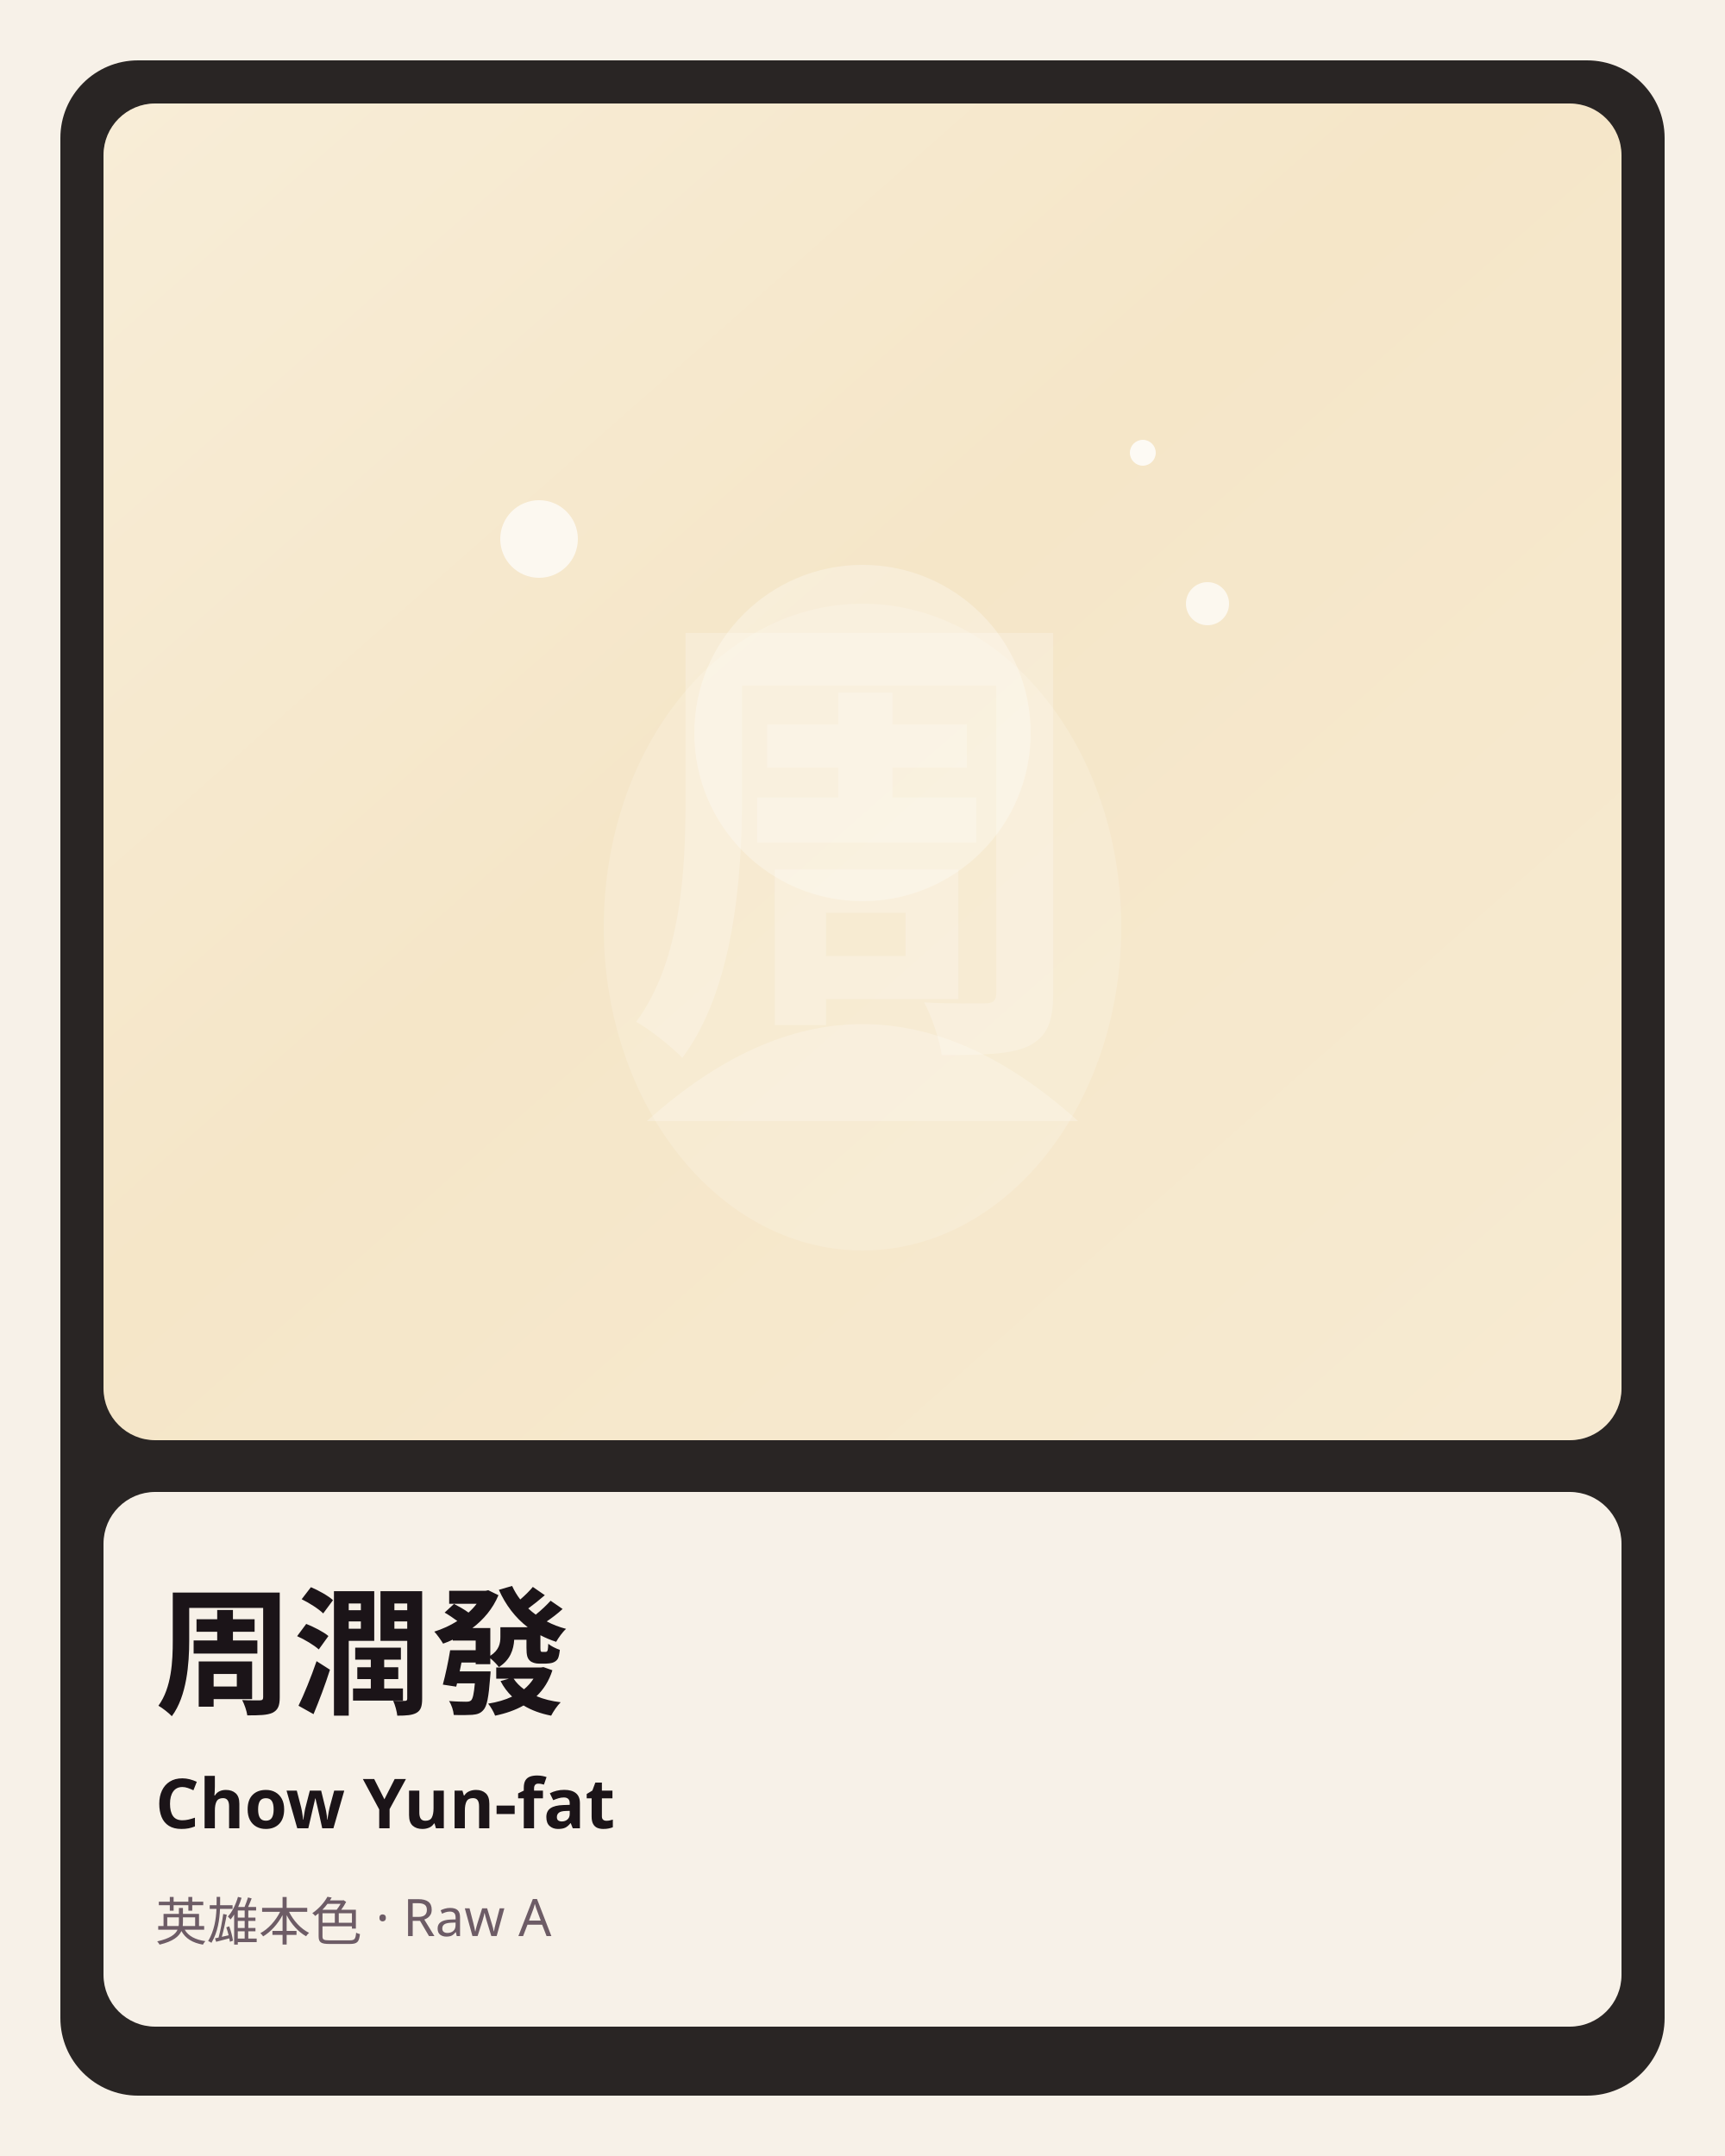
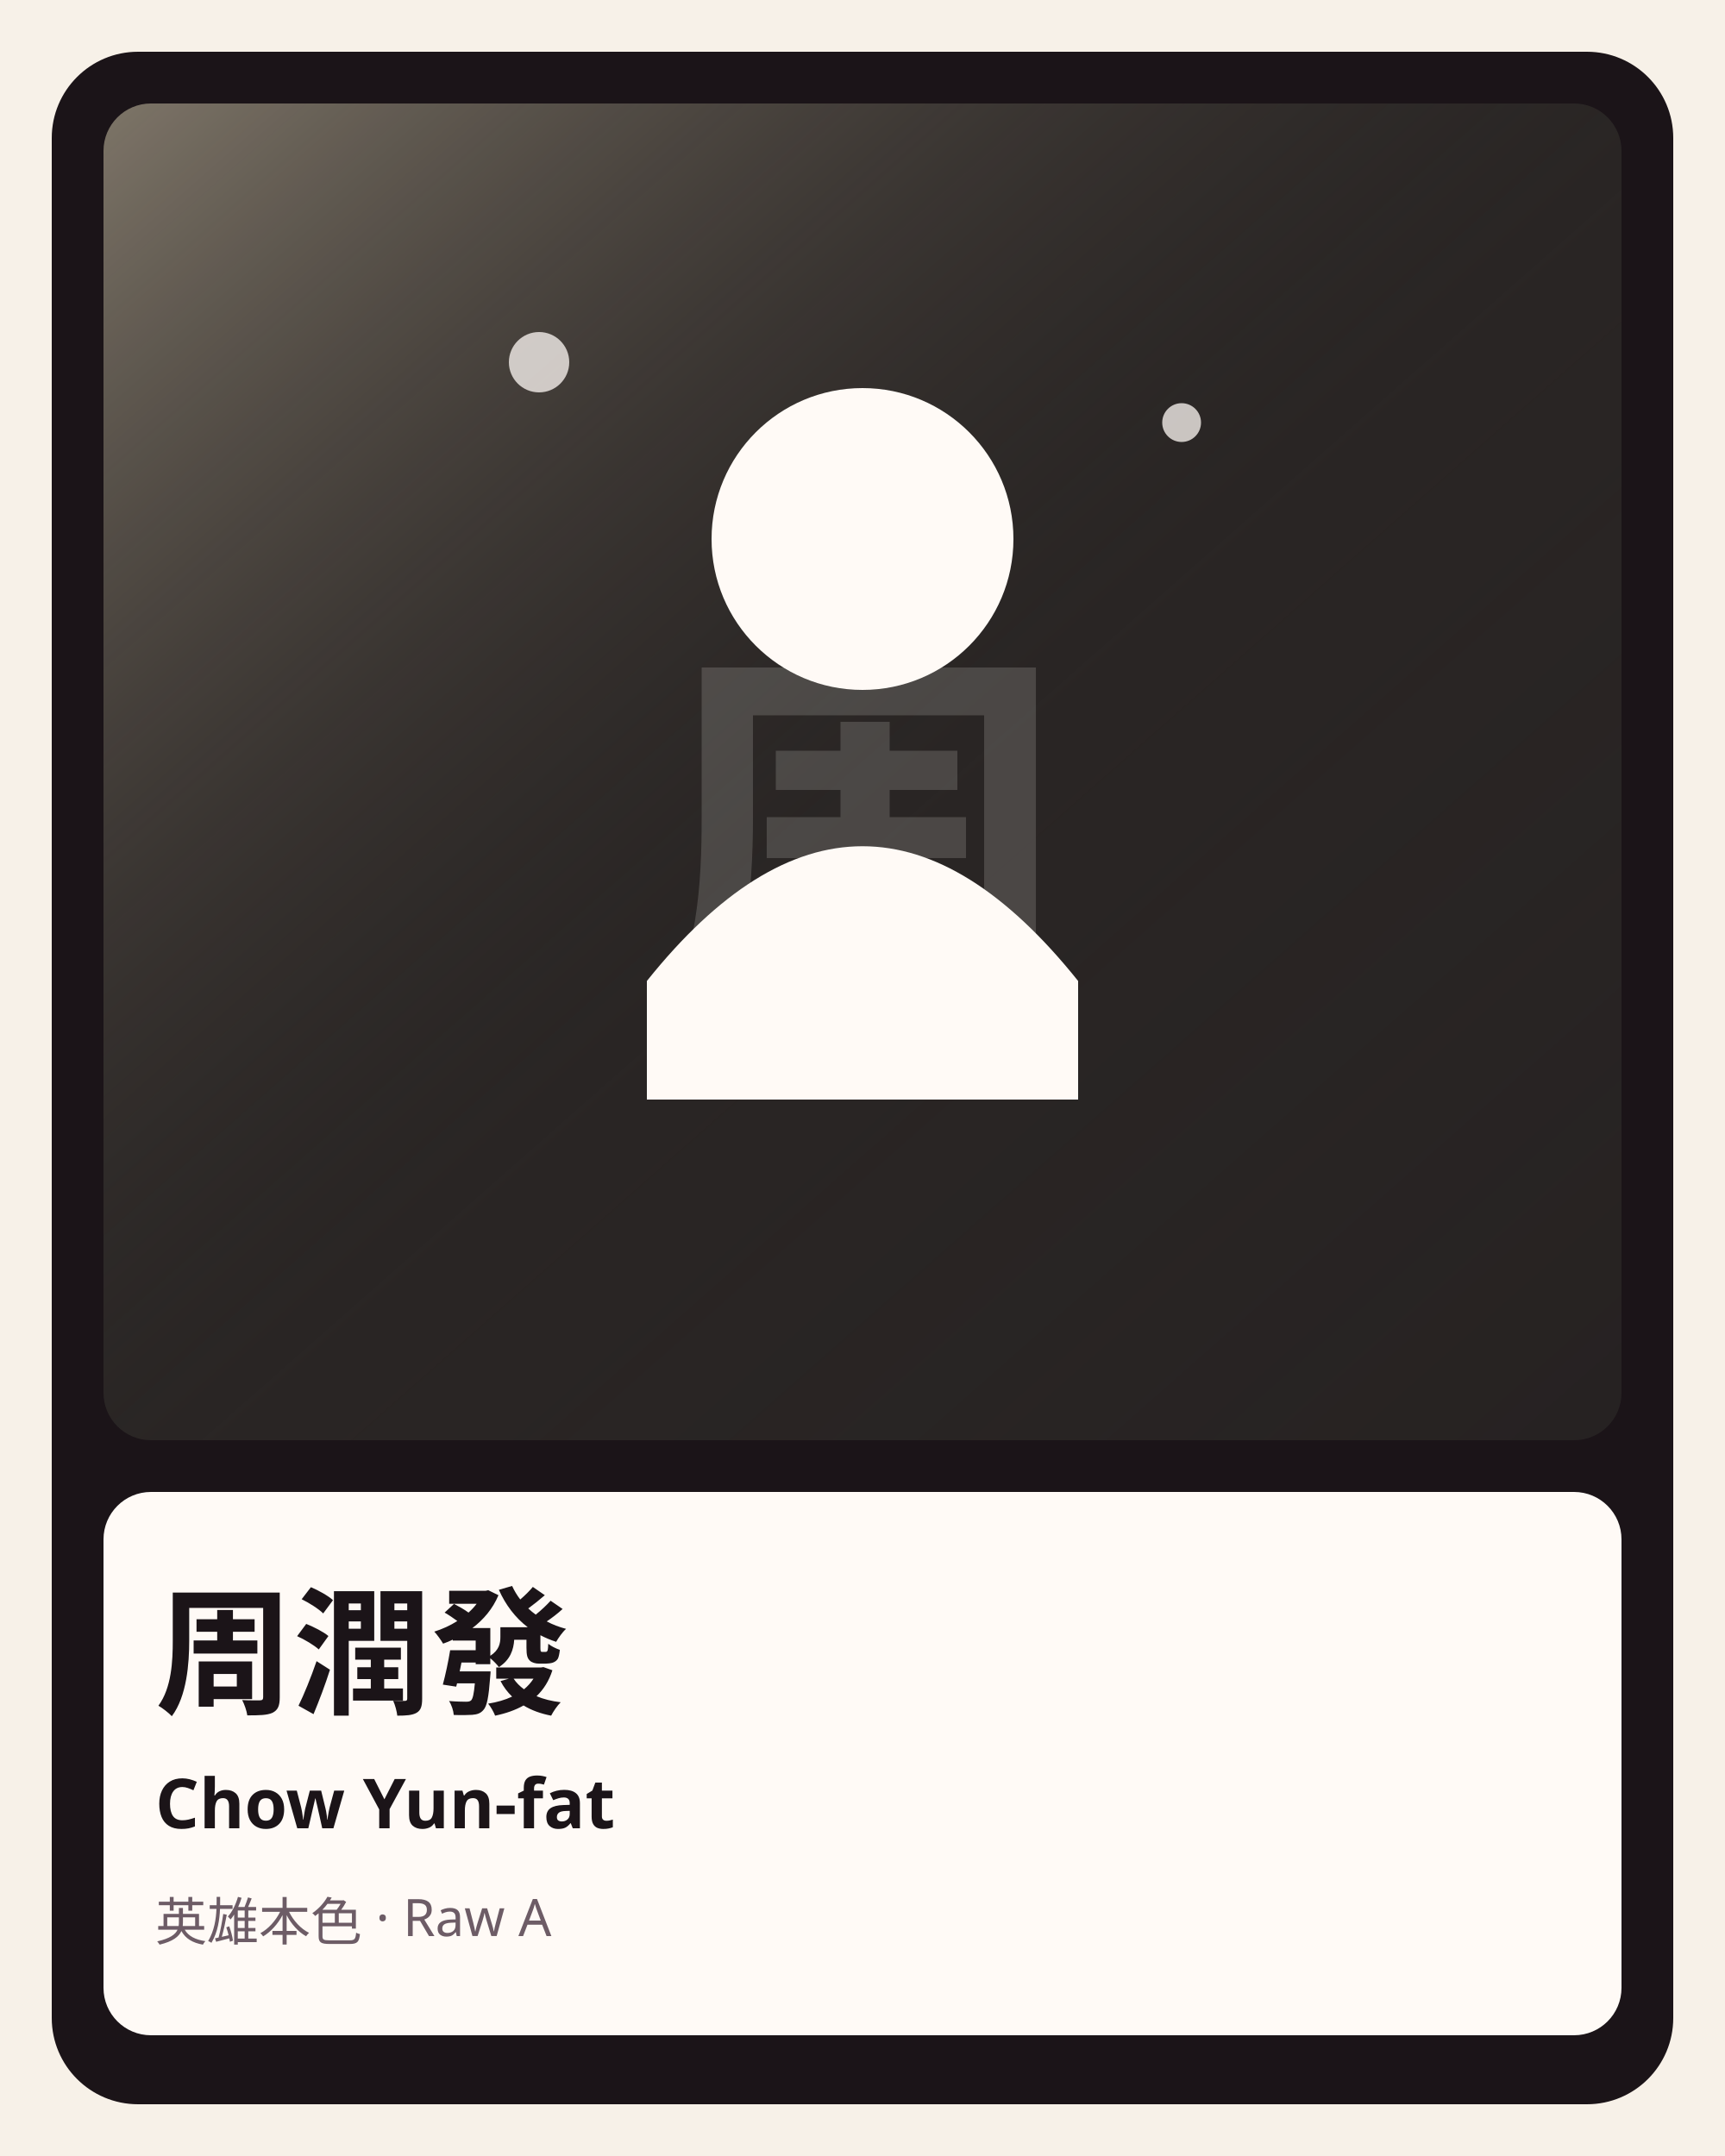
<svg xmlns="http://www.w3.org/2000/svg" width="800" height="1000" viewBox="0 0 800 1000" role="img" aria-label="周潤發 Chow Yun-fat">
  <rect width="800" height="1000" fill="#f7f1e8" />
-   <rect x="28" y="28" width="744" height="944" rx="36" fill="#292524" />
-   <rect x="48" y="48" width="704" height="620" rx="24" fill="#f5e6c8" />
-   <rect x="48" y="48" width="704" height="620" rx="24" fill="url(#shine)" />
-   <ellipse cx="400" cy="430" rx="120" ry="150" fill="#fff" opacity="0.16" />
-   <circle cx="400" cy="340" r="78" fill="#fff" opacity="0.28" />
-   <path d="M300 520 Q400 430 500 520" fill="#fff" opacity="0.22" />
-   <circle cx="250" cy="250" r="18" fill="#fff" opacity="0.7" />
-   <circle cx="560" cy="280" r="10" fill="#fff" opacity="0.7" />
-   <circle cx="530" cy="210" r="6" fill="#fff" opacity="0.8" />
-   <text x="400" y="470" text-anchor="middle" fill="#ffffff" fill-opacity="0.22" font-size="220" font-family="ui-sans-serif, system-ui, sans-serif" font-weight="700">周</text>
-   <rect x="48" y="692" width="704" height="248" rx="24" fill="#f7f1e8" />
+   <rect x="24" y="24" width="752" height="952" rx="40" fill="#1b1418" />
+   <rect x="48" y="48" width="704" height="620" rx="22" fill="#292524" />
+   <rect x="48" y="48" width="704" height="620" rx="22" fill="url(#sheen)" />
+   <text x="400" y="470" text-anchor="middle" fill="#fffaf6" fill-opacity="0.16" font-size="200" font-family="ui-sans-serif, system-ui, sans-serif" font-weight="700">周</text>
+   <circle cx="400" cy="250" r="70" fill="#fffaf6" />
+   <path d="M300 455 Q400 330 500 455 V510 H300 Z" fill="#fffaf6" />
+   <circle cx="250" cy="168" r="14" fill="#fffaf6" opacity="0.75" />
+   <circle cx="548" cy="196" r="9" fill="#fffaf6" opacity="0.75" />
+   <rect x="48" y="692" width="704" height="252" rx="22" fill="#fffaf6" />
  <text x="72" y="790" fill="#1b1418" font-size="64" font-family="ui-sans-serif, system-ui, sans-serif" font-weight="700">周潤發</text>
  <text x="72" y="848" fill="#1b1418" font-size="32" font-family="ui-sans-serif, system-ui, sans-serif" font-weight="600">Chow Yun-fat</text>
  <text x="72" y="900" fill="#6d5c66" font-size="24" font-family="ui-sans-serif, system-ui, sans-serif">英雄本色 · Raw A</text>
  <defs>
-     <linearGradient id="shine" x1="0" y1="0" x2="1" y2="1">
-       <stop offset="0" stop-color="#ffffff" stop-opacity="0.28" />
-       <stop offset="0.45" stop-color="#ffffff" stop-opacity="0" />
-       <stop offset="1" stop-color="#ffffff" stop-opacity="0.18" />
+     <linearGradient id="sheen" x1="0" y1="0" x2="1" y2="1">
+       <stop offset="0" stop-color="#f5e6c8" stop-opacity="0.42" />
+       <stop offset="0.55" stop-color="#292524" stop-opacity="0" />
+       <stop offset="1" stop-color="#1b1418" stop-opacity="0.2" />
    </linearGradient>
  </defs>
</svg>
